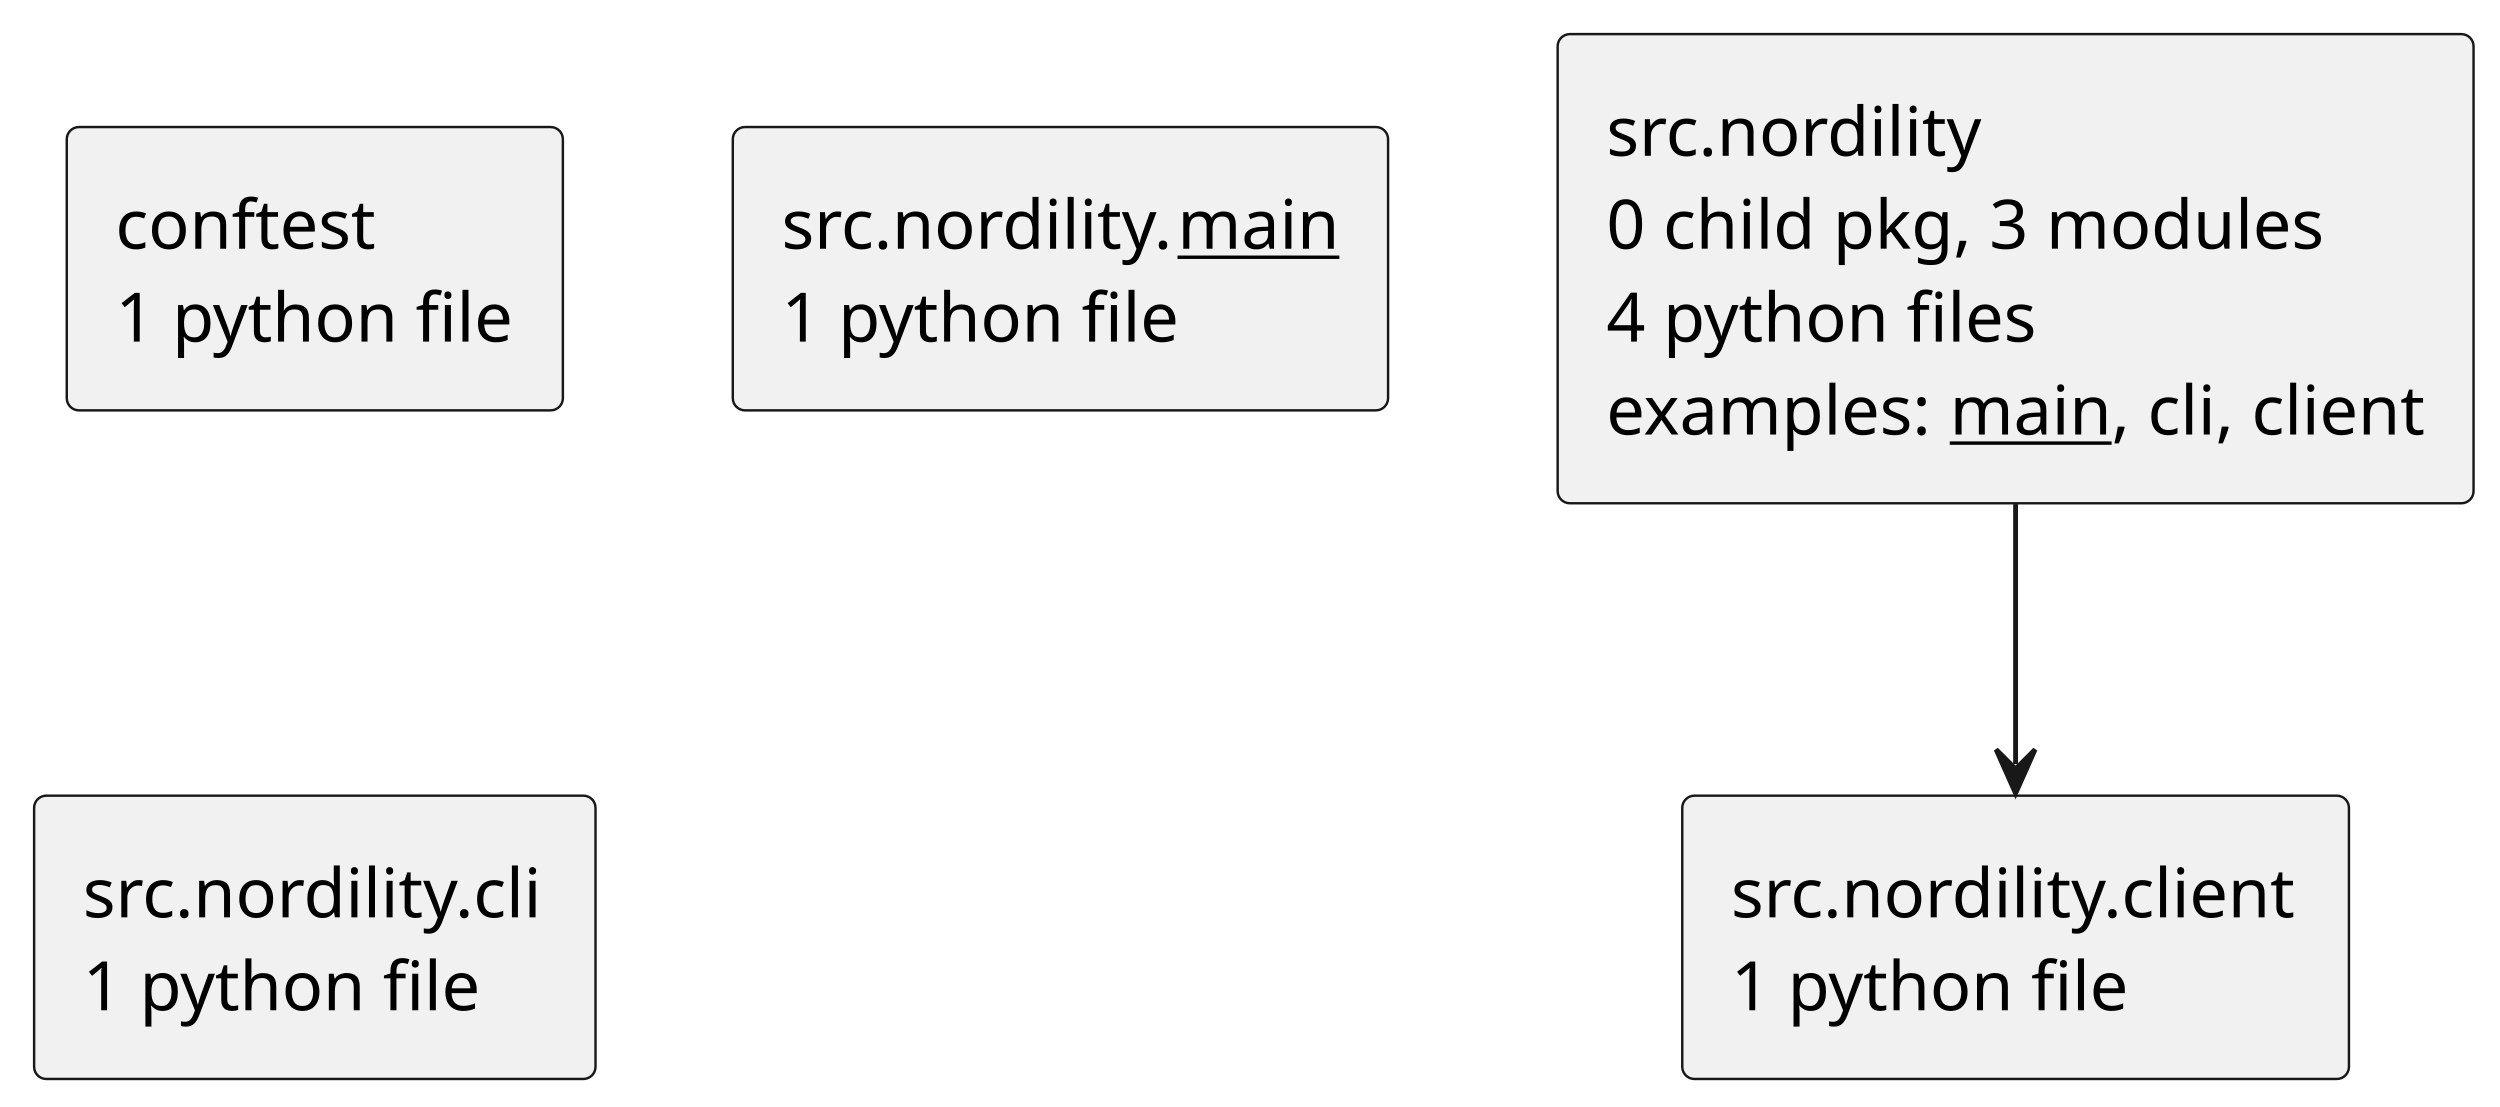
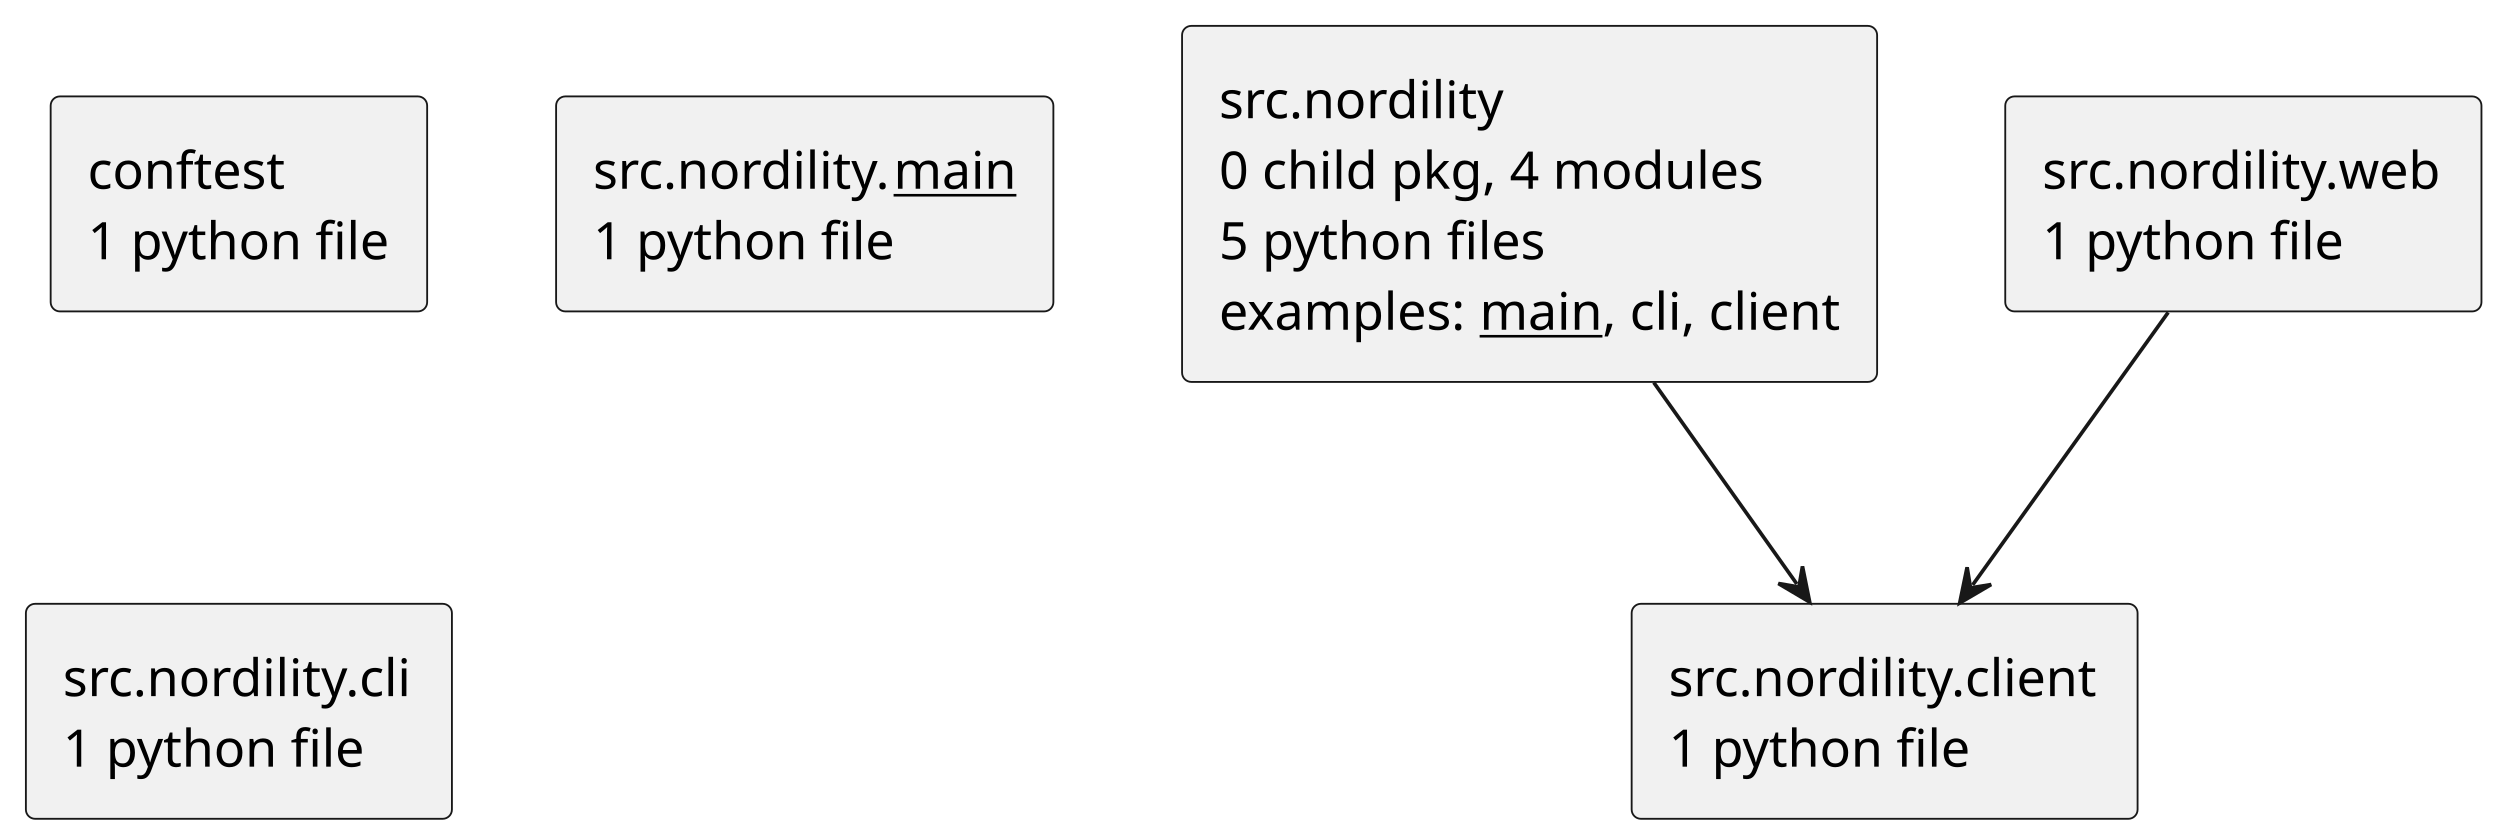
- <svg xmlns="http://www.w3.org/2000/svg" contentStyleType="text/css" data-diagram-type="DESCRIPTION" height="227px" preserveAspectRatio="none" style="width:513px;height:227px;background:#FFFFFF;" version="1.1" viewBox="0 0 513 227" width="513px" zoomAndPan="magnify">
+ <svg xmlns="http://www.w3.org/2000/svg" contentStyleType="text/css" data-diagram-type="DESCRIPTION" height="227px" preserveAspectRatio="none" style="width:676px;height:227px;background:#FFFFFF;" version="1.1" viewBox="0 0 676 227" width="676px" zoomAndPan="magnify">
  <defs />
  <g>
    <g class="entity" data-qualified-name="conftest" data-source-line="4" id="ent0002">
      <rect fill="#F1F1F1" height="58.136" rx="2.5" ry="2.5" style="stroke:#181818;stroke-width:0.5;" width="101.802" x="13.7" y="26.07" />
      <text fill="#000000" font-family="sans-serif" font-size="14" lengthAdjust="spacing" textLength="53.368" x="23.7" y="51.036">conftest</text>
      <text fill="#000000" font-family="sans-serif" font-size="14" lengthAdjust="spacing" textLength="81.802" x="23.7" y="70.104">1 python file</text>
    </g>
    <g class="entity" data-qualified-name="src.nordility" data-source-line="5" id="ent0003">
      <rect fill="#F1F1F1" height="96.272" rx="2.5" ry="2.5" style="stroke:#181818;stroke-width:0.5;" width="187.943" x="319.63" y="7" />
      <text fill="#000000" font-family="sans-serif" font-size="14" lengthAdjust="spacing" textLength="77.504" x="329.63" y="31.966">src.nordility</text>
-       <text fill="#000000" font-family="sans-serif" font-size="14" lengthAdjust="spacing" textLength="147.265" x="329.63" y="51.034">0 child pkg, 3 modules</text>
-       <text fill="#000000" font-family="sans-serif" font-size="14" lengthAdjust="spacing" textLength="88.508" x="329.63" y="70.102">4 python files</text>
+       <text fill="#000000" font-family="sans-serif" font-size="14" lengthAdjust="spacing" textLength="147.265" x="329.63" y="51.034">0 child pkg, 4 modules</text>
+       <text fill="#000000" font-family="sans-serif" font-size="14" lengthAdjust="spacing" textLength="88.508" x="329.63" y="70.102">5 python files</text>
      <text fill="#000000" font-family="sans-serif" font-size="14" lengthAdjust="spacing" textLength="66.822" x="329.63" y="89.17">examples:</text>
      <text fill="#000000" font-family="sans-serif" font-size="14" lengthAdjust="spacing" text-decoration="underline" textLength="33.208" x="400.092" y="89.17">main</text>
      <text fill="#000000" font-family="sans-serif" font-size="14" lengthAdjust="spacing" textLength="64.274" x="433.3" y="89.17">, cli, client</text>
    </g>
    <g class="entity" data-qualified-name="src.nordility.__main__" data-source-line="6" id="ent0004">
      <rect fill="#F1F1F1" height="58.136" rx="2.5" ry="2.5" style="stroke:#181818;stroke-width:0.5;" width="134.464" x="150.37" y="26.07" />
      <text fill="#000000" font-family="sans-serif" font-size="14" lengthAdjust="spacing" textLength="81.256" x="160.37" y="51.036">src.nordility.</text>
      <text fill="#000000" font-family="sans-serif" font-size="14" lengthAdjust="spacing" text-decoration="underline" textLength="33.208" x="241.626" y="51.036">main</text>
      <text fill="#000000" font-family="sans-serif" font-size="14" lengthAdjust="spacing" textLength="81.802" x="160.37" y="70.104">1 python file</text>
    </g>
    <g class="entity" data-qualified-name="src.nordility.cli" data-source-line="7" id="ent0005">
      <rect fill="#F1F1F1" height="58.136" rx="2.5" ry="2.5" style="stroke:#181818;stroke-width:0.5;" width="115.2" x="7" y="163.27" />
      <text fill="#000000" font-family="sans-serif" font-size="14" lengthAdjust="spacing" textLength="95.2" x="17" y="188.236">src.nordility.cli</text>
      <text fill="#000000" font-family="sans-serif" font-size="14" lengthAdjust="spacing" textLength="81.802" x="17" y="207.304">1 python file</text>
    </g>
    <g class="entity" data-qualified-name="src.nordility.client" data-source-line="8" id="ent0006">
-       <rect fill="#F1F1F1" height="58.136" rx="2.5" ry="2.5" style="stroke:#181818;stroke-width:0.5;" width="136.802" x="345.2" y="163.27" />
-       <text fill="#000000" font-family="sans-serif" font-size="14" lengthAdjust="spacing" textLength="116.802" x="355.2" y="188.236">src.nordility.client</text>
-       <text fill="#000000" font-family="sans-serif" font-size="14" lengthAdjust="spacing" textLength="81.802" x="355.2" y="207.304">1 python file</text>
+       <rect fill="#F1F1F1" height="58.136" rx="2.5" ry="2.5" style="stroke:#181818;stroke-width:0.5;" width="136.802" x="441.2" y="163.27" />
+       <text fill="#000000" font-family="sans-serif" font-size="14" lengthAdjust="spacing" textLength="116.802" x="451.2" y="188.236">src.nordility.client</text>
+       <text fill="#000000" font-family="sans-serif" font-size="14" lengthAdjust="spacing" textLength="81.802" x="451.2" y="207.304">1 python file</text>
    </g>
-     <g class="link" data-entity-1="ent0003" data-entity-2="ent0006" data-link-type="dependency" data-source-line="9" id="lnk7">
-       <path d="M413.6,103.43 C413.6,123.23 413.6,139.59 413.6,156.8" fill="none" id="src.nordility-to-src.nordility.client" style="stroke:#181818;stroke-width:1;" />
-       <polygon fill="#181818" points="413.6,162.8,417.6,153.8,413.6,157.8,409.6,153.8,413.6,162.8" style="stroke:#181818;stroke-width:1;" />
+     <g class="entity" data-qualified-name="src.nordility.web" data-source-line="9" id="ent0007">
+       <rect fill="#F1F1F1" height="58.136" rx="2.5" ry="2.5" style="stroke:#181818;stroke-width:0.5;" width="128.766" x="542.22" y="26.07" />
+       <text fill="#000000" font-family="sans-serif" font-size="14" lengthAdjust="spacing" textLength="108.766" x="552.22" y="51.036">src.nordility.web</text>
+       <text fill="#000000" font-family="sans-serif" font-size="14" lengthAdjust="spacing" textLength="81.802" x="552.22" y="70.104">1 python file</text>
+     </g>
+     <g class="link" data-entity-1="ent0003" data-entity-2="ent0006" data-link-type="dependency" data-source-line="10" id="lnk8">
+       <path d="M447.18,103.43 C461.23,123.23 473.634,140.699 485.864,157.909" fill="none" id="src.nordility-to-src.nordility.client" style="stroke:#181818;stroke-width:1;" />
+       <polygon fill="#181818" points="489.34,162.8,487.387,153.147,486.444,158.724,480.866,157.781,489.34,162.8" style="stroke:#181818;stroke-width:1;" />
+     </g>
+     <g class="link" data-entity-1="ent0007" data-entity-2="ent0006" data-link-type="dependency" data-source-line="11" id="lnk9">
+       <path d="M586.27,84.48 C569.71,107.56 549.957,135.095 533.407,158.165" fill="none" id="src.nordility.web-to-src.nordility.client" style="stroke:#181818;stroke-width:1;" />
+       <polygon fill="#181818" points="529.91,163.04,538.406,158.059,532.824,158.977,531.906,153.395,529.91,163.04" style="stroke:#181818;stroke-width:1;" />
    </g>
  </g>
</svg>
